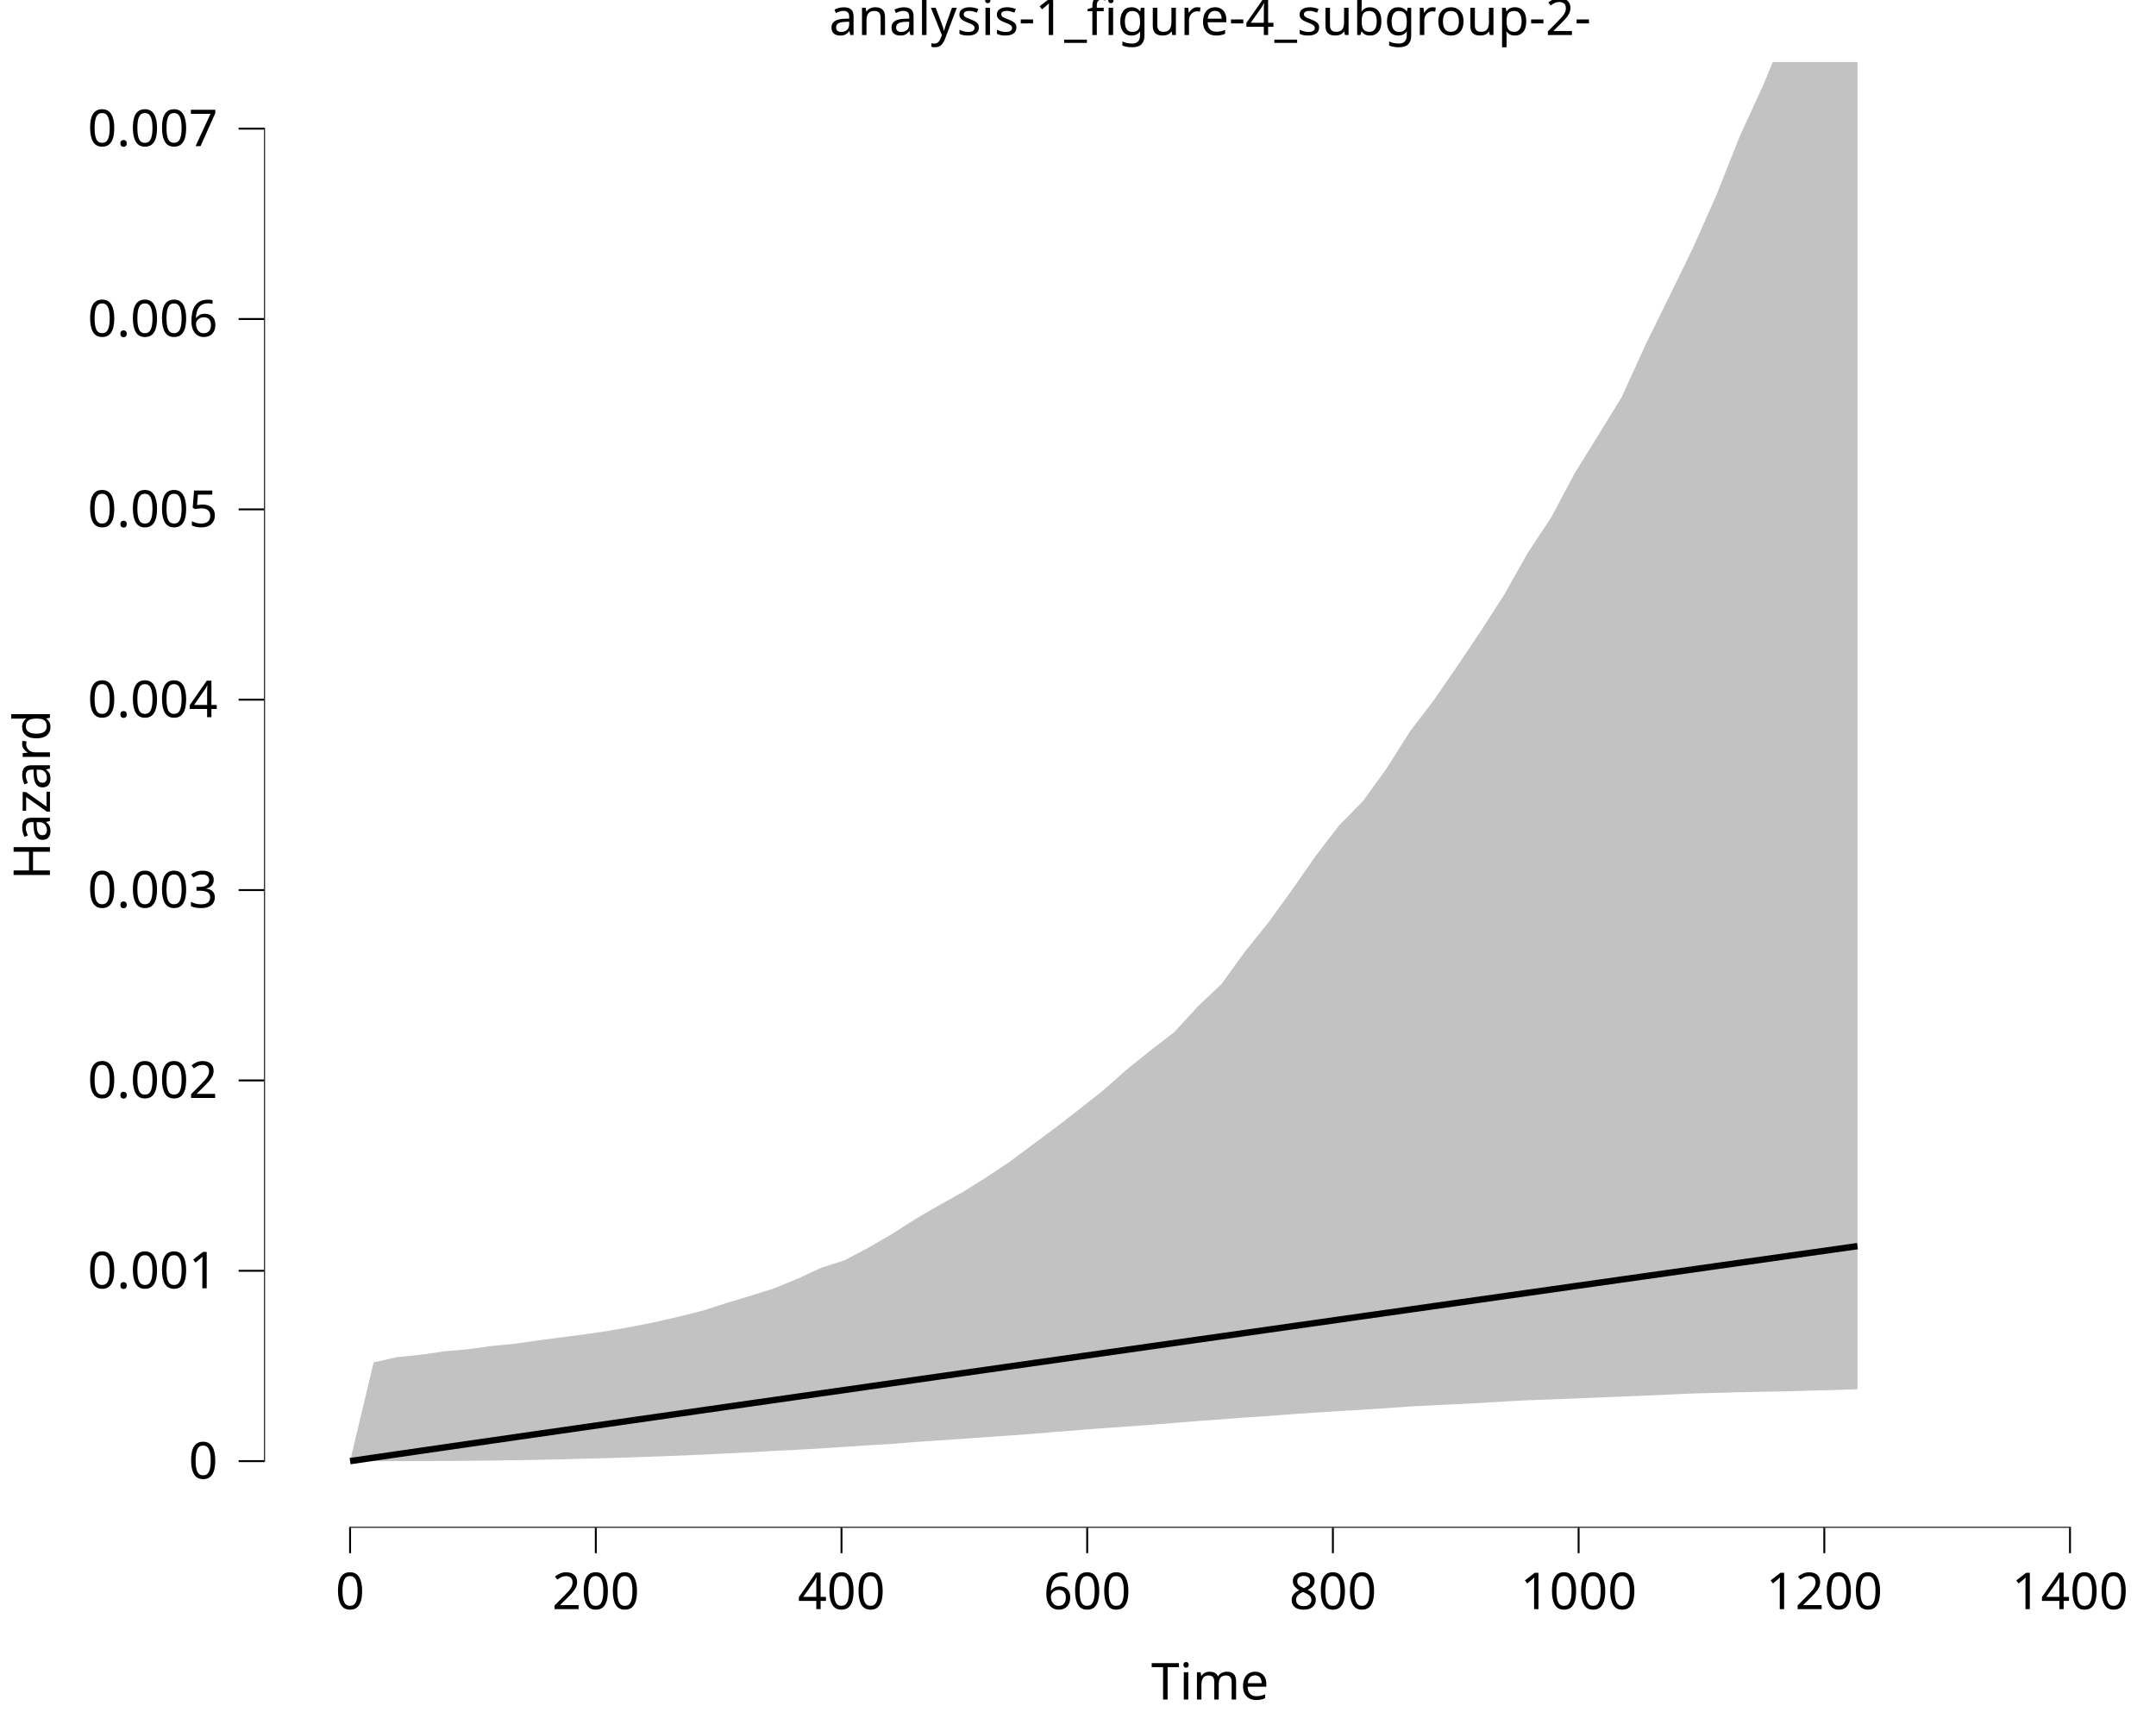
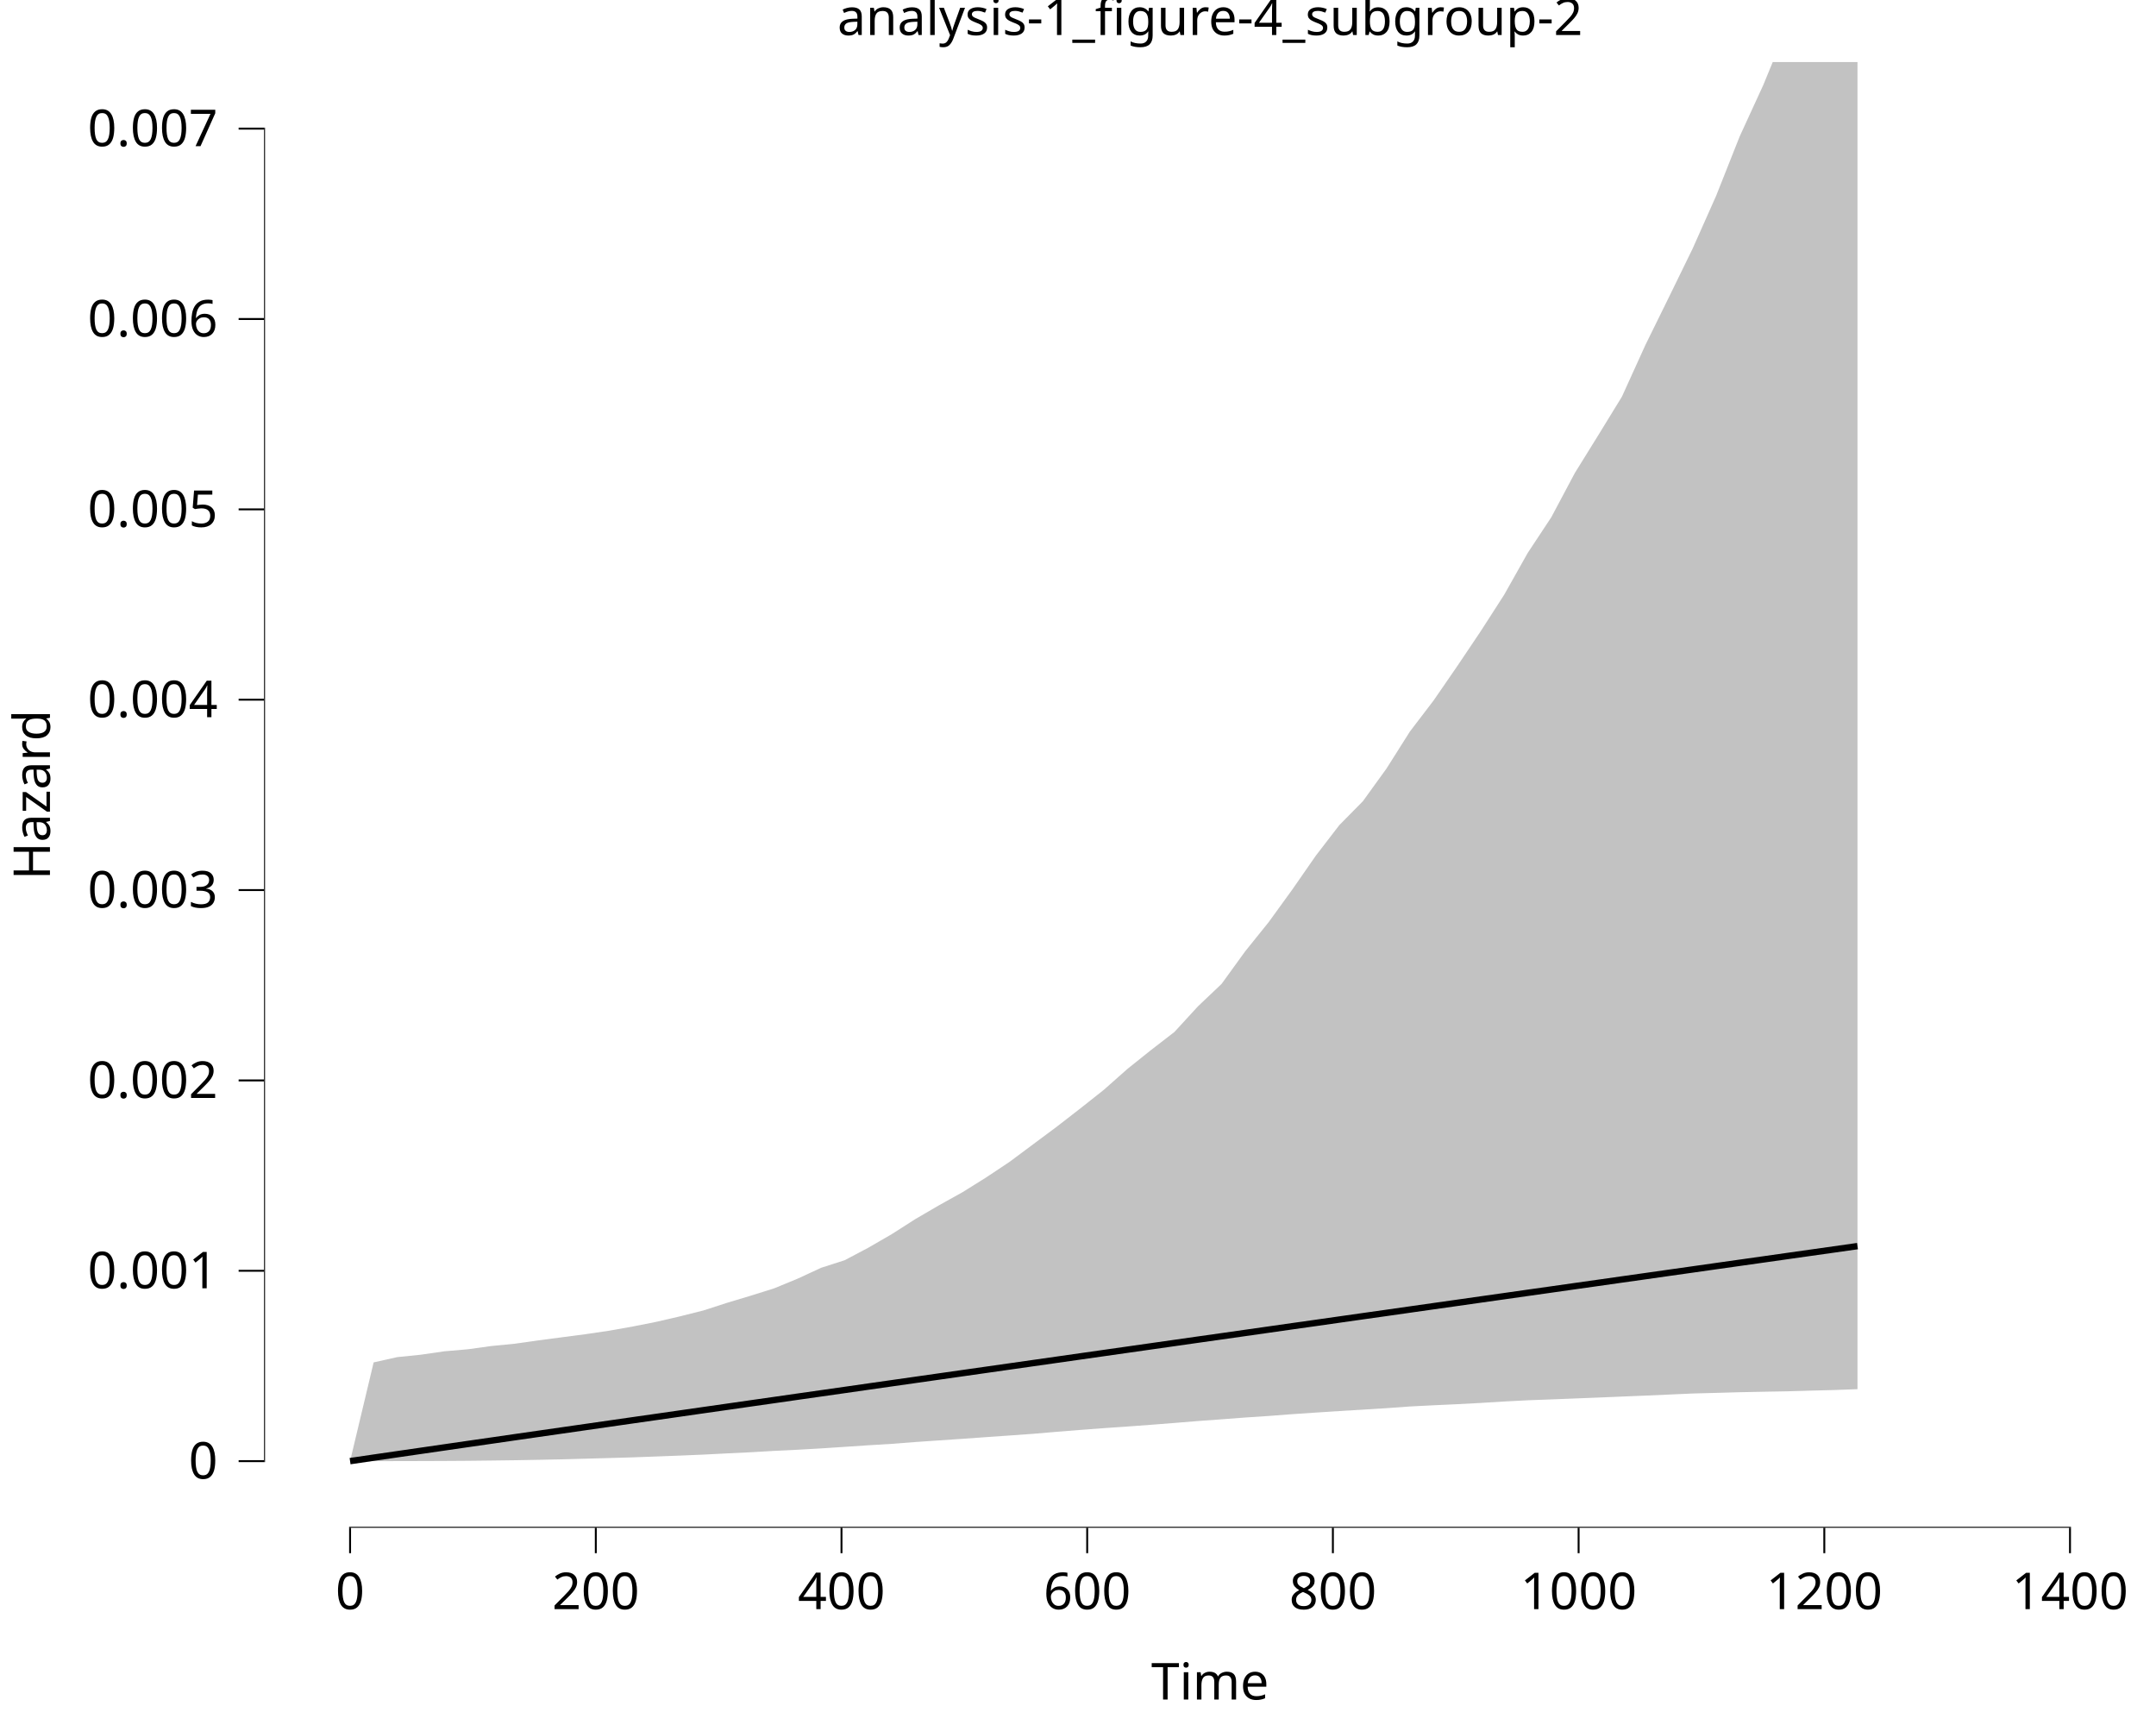
<svg xmlns="http://www.w3.org/2000/svg" class="svglite" data-engine-version="2.0" width="720.00pt" height="576.00pt" viewBox="0 0 720.00 576.00">
  <defs>
    <style type="text/css">
    .svglite line, .svglite polyline, .svglite polygon, .svglite path, .svglite rect, .svglite circle {
      fill: none;
      stroke: #000000;
      stroke-linecap: round;
      stroke-linejoin: round;
      stroke-miterlimit: 10.00;
    }
  </style>
  </defs>
  <rect width="100%" height="100%" style="stroke: none; fill: #FFFFFF;" />
  <defs>
    <clipPath id="cpMC4wMHw3MjAuMDB8MC4wMHw1NzYuMDA=">
      <rect x="0.00" y="0.00" width="720.00" height="576.00" />
    </clipPath>
  </defs>
  <g clip-path="url(#cpMC4wMHw3MjAuMDB8MC4wMHw1NzYuMDA=)">
    <rect x="0.00" y="0.00" width="720.00" height="576.00" style="stroke-width: 10.67; stroke: none;" />
  </g>
  <defs>
    <clipPath id="cpODguMTl8NzIwLjAwfDIwLjcxfDUxMC4xNA==">
      <rect x="88.19" y="20.71" width="631.81" height="489.43" />
    </clipPath>
  </defs>
  <g clip-path="url(#cpODguMTl8NzIwLjAwfDIwLjcxfDUxMC4xNA==)">
    <rect x="88.19" y="20.71" width="631.81" height="489.43" style="stroke-width: 10.67; stroke: none;" />
    <polygon points="116.91,487.89 124.78,454.92 132.64,453.16 140.51,452.36 148.38,451.22 156.24,450.54 164.11,449.45 171.97,448.68 179.84,447.56 187.70,446.53 195.57,445.50 203.43,444.34 211.30,442.94 219.16,441.38 227.03,439.56 234.90,437.58 242.76,435.04 250.63,432.67 258.49,430.21 266.36,426.97 274.22,423.33 282.09,420.80 289.95,416.64 297.82,412.09 305.69,407.06 313.55,402.48 321.42,398.10 329.28,393.19 337.15,387.95 345.01,382.10 352.88,376.24 360.74,370.15 368.61,363.92 376.48,356.95 384.34,350.66 392.21,344.58 400.07,336.02 407.94,328.55 415.80,317.70 423.67,307.92 431.53,297.08 439.40,285.75 447.26,275.53 455.13,267.55 463.00,256.66 470.86,244.24 478.73,233.93 486.59,222.52 494.46,210.81 502.32,198.60 510.19,184.62 518.05,172.73 525.92,157.94 533.79,145.25 541.65,132.44 549.52,115.12 557.38,99.15 565.25,83.03 573.11,65.37 580.98,45.53 588.84,28.42 596.71,9.28 604.57,-6.36 612.44,-25.44 620.31,-48.07 620.31,463.86 612.44,464.15 604.57,464.35 596.71,464.58 588.84,464.72 580.98,464.88 573.11,465.10 565.25,465.31 557.38,465.66 549.52,466.01 541.65,466.33 533.79,466.66 525.92,466.97 518.05,467.28 510.19,467.57 502.32,467.98 494.46,468.46 486.59,468.88 478.73,469.24 470.86,469.64 463.00,470.21 455.13,470.69 447.26,471.17 439.40,471.68 431.53,472.21 423.67,472.81 415.80,473.33 407.94,473.93 400.07,474.50 392.21,475.14 384.34,475.76 376.48,476.34 368.61,476.88 360.74,477.47 352.88,478.10 345.01,478.77 337.15,479.33 329.28,479.88 321.42,480.44 313.55,480.97 305.69,481.51 297.82,482.12 289.95,482.60 282.09,483.12 274.22,483.64 266.36,484.09 258.49,484.47 250.63,484.93 242.76,485.31 234.90,485.71 227.03,486.04 219.16,486.34 211.30,486.63 203.43,486.86 195.57,487.07 187.70,487.29 179.84,487.45 171.97,487.59 164.11,487.69 156.24,487.78 148.38,487.83 140.51,487.86 132.64,487.88 124.78,487.89 116.91,487.89 " style="stroke-width: 0.00; stroke: none; stroke-linecap: butt; fill: #333333; fill-opacity: 0.30;" />
    <polyline points="116.91,487.89 124.78,454.92 132.64,453.16 140.51,452.36 148.38,451.22 156.24,450.54 164.11,449.45 171.97,448.68 179.84,447.56 187.70,446.53 195.57,445.50 203.43,444.34 211.30,442.94 219.16,441.38 227.03,439.56 234.90,437.58 242.76,435.04 250.63,432.67 258.49,430.21 266.36,426.97 274.22,423.33 282.09,420.80 289.95,416.64 297.82,412.09 305.69,407.06 313.55,402.48 321.42,398.10 329.28,393.19 337.15,387.95 345.01,382.10 352.88,376.24 360.74,370.15 368.61,363.92 376.48,356.95 384.34,350.66 392.21,344.58 400.07,336.02 407.94,328.55 415.80,317.70 423.67,307.92 431.53,297.08 439.40,285.75 447.26,275.53 455.13,267.55 463.00,256.66 470.86,244.24 478.73,233.93 486.59,222.52 494.46,210.81 502.32,198.60 510.19,184.62 518.05,172.73 525.92,157.94 533.79,145.25 541.65,132.44 549.52,115.12 557.38,99.15 565.25,83.03 573.11,65.37 580.98,45.53 588.84,28.42 596.71,9.28 604.57,-6.36 612.44,-25.44 620.31,-48.07 " style="stroke-width: 1.07; stroke: none; stroke-linecap: butt;" />
    <polyline points="620.31,463.86 612.44,464.15 604.57,464.35 596.71,464.58 588.84,464.72 580.98,464.88 573.11,465.10 565.25,465.31 557.38,465.66 549.52,466.01 541.65,466.33 533.79,466.66 525.92,466.97 518.05,467.28 510.19,467.57 502.32,467.98 494.46,468.46 486.59,468.88 478.73,469.24 470.86,469.64 463.00,470.21 455.13,470.69 447.26,471.17 439.40,471.68 431.53,472.21 423.67,472.81 415.80,473.33 407.94,473.93 400.07,474.50 392.21,475.14 384.34,475.76 376.48,476.34 368.61,476.88 360.74,477.47 352.88,478.10 345.01,478.77 337.15,479.33 329.28,479.88 321.42,480.44 313.55,480.97 305.69,481.51 297.82,482.12 289.95,482.60 282.09,483.12 274.22,483.64 266.36,484.09 258.49,484.47 250.63,484.93 242.76,485.31 234.90,485.71 227.03,486.04 219.16,486.34 211.30,486.63 203.43,486.86 195.57,487.07 187.70,487.29 179.84,487.45 171.97,487.59 164.11,487.69 156.24,487.78 148.38,487.83 140.51,487.86 132.64,487.88 124.78,487.89 116.91,487.89 " style="stroke-width: 1.07; stroke: none; stroke-linecap: butt;" />
    <polyline points="116.91,487.89 124.78,486.73 132.64,485.59 140.51,484.45 148.38,483.31 156.24,482.17 164.11,481.04 171.97,479.90 179.84,478.77 187.70,477.64 195.57,476.51 203.43,475.38 211.30,474.25 219.16,473.13 227.03,472.00 234.90,470.87 242.76,469.75 250.63,468.62 258.49,467.50 266.36,466.37 274.22,465.25 282.09,464.13 289.95,463.00 297.82,461.88 305.69,460.76 313.55,459.64 321.42,458.52 329.28,457.40 337.15,456.28 345.01,455.16 352.88,454.04 360.74,452.92 368.61,451.80 376.48,450.68 384.34,449.56 392.21,448.44 400.07,447.32 407.94,446.21 415.80,445.09 423.67,443.97 431.53,442.85 439.40,441.74 447.26,440.62 455.13,439.50 463.00,438.39 470.86,437.27 478.73,436.15 486.59,435.04 494.46,433.92 502.32,432.81 510.19,431.69 518.05,430.58 525.92,429.46 533.79,428.35 541.65,427.23 549.52,426.12 557.38,425.00 565.25,423.89 573.11,422.77 580.98,421.66 588.84,420.55 596.71,419.43 604.57,418.32 612.44,417.21 620.31,416.09 " style="stroke-width: 2.13; stroke-linecap: butt;" />
    <line x1="116.59" y1="510.14" x2="691.60" y2="510.14" style="stroke-width: 0.64; stroke-linecap: butt;" />
    <line x1="88.19" y1="488.21" x2="88.19" y2="42.64" style="stroke-width: 0.64; stroke-linecap: butt;" />
    <rect x="88.19" y="20.71" width="631.81" height="489.43" style="stroke-width: 0.00; stroke: none;" />
  </g>
  <g clip-path="url(#cpMC4wMHw3MjAuMDB8MC4wMHw1NzYuMDA=)">
    <polyline points="88.19,510.14 88.19,20.71 " style="stroke-width: 0.00; stroke: none; stroke-linecap: butt;" />
    <text x="72.72" y="493.74" text-anchor="end" style="font-size: 17.00px; font-family: sans;" textLength="9.46px" lengthAdjust="spacingAndGlyphs">0</text>
    <text x="72.72" y="430.18" text-anchor="end" style="font-size: 17.00px; font-family: sans;" textLength="42.54px" lengthAdjust="spacingAndGlyphs">0.001</text>
    <text x="72.72" y="366.62" text-anchor="end" style="font-size: 17.00px; font-family: sans;" textLength="42.54px" lengthAdjust="spacingAndGlyphs">0.002</text>
    <text x="72.72" y="303.05" text-anchor="end" style="font-size: 17.00px; font-family: sans;" textLength="42.54px" lengthAdjust="spacingAndGlyphs">0.003</text>
    <text x="72.72" y="239.49" text-anchor="end" style="font-size: 17.00px; font-family: sans;" textLength="42.54px" lengthAdjust="spacingAndGlyphs">0.004</text>
    <text x="72.72" y="175.93" text-anchor="end" style="font-size: 17.00px; font-family: sans;" textLength="42.54px" lengthAdjust="spacingAndGlyphs">0.005</text>
    <text x="72.72" y="112.37" text-anchor="end" style="font-size: 17.00px; font-family: sans;" textLength="42.54px" lengthAdjust="spacingAndGlyphs">0.006</text>
    <text x="72.72" y="48.80" text-anchor="end" style="font-size: 17.00px; font-family: sans;" textLength="42.54px" lengthAdjust="spacingAndGlyphs">0.007</text>
    <polyline points="79.69,487.89 88.19,487.89 " style="stroke-width: 0.64; stroke-linecap: butt;" />
    <polyline points="79.69,424.33 88.19,424.33 " style="stroke-width: 0.64; stroke-linecap: butt;" />
    <polyline points="79.69,360.77 88.19,360.77 " style="stroke-width: 0.64; stroke-linecap: butt;" />
    <polyline points="79.69,297.21 88.19,297.21 " style="stroke-width: 0.64; stroke-linecap: butt;" />
    <polyline points="79.69,233.64 88.19,233.64 " style="stroke-width: 0.64; stroke-linecap: butt;" />
    <polyline points="79.69,170.08 88.19,170.08 " style="stroke-width: 0.64; stroke-linecap: butt;" />
    <polyline points="79.69,106.52 88.19,106.52 " style="stroke-width: 0.64; stroke-linecap: butt;" />
    <polyline points="79.69,42.95 88.19,42.95 " style="stroke-width: 0.64; stroke-linecap: butt;" />
    <polyline points="88.19,510.14 720.00,510.14 " style="stroke-width: 0.00; stroke: none; stroke-linecap: butt;" />
    <polyline points="116.91,518.64 116.91,510.14 " style="stroke-width: 0.64; stroke-linecap: butt;" />
    <polyline points="198.97,518.64 198.97,510.14 " style="stroke-width: 0.64; stroke-linecap: butt;" />
    <polyline points="281.02,518.64 281.02,510.14 " style="stroke-width: 0.64; stroke-linecap: butt;" />
    <polyline points="363.07,518.64 363.07,510.14 " style="stroke-width: 0.64; stroke-linecap: butt;" />
    <polyline points="445.12,518.64 445.12,510.14 " style="stroke-width: 0.64; stroke-linecap: butt;" />
    <polyline points="527.18,518.64 527.18,510.14 " style="stroke-width: 0.64; stroke-linecap: butt;" />
    <polyline points="609.23,518.64 609.23,510.14 " style="stroke-width: 0.64; stroke-linecap: butt;" />
    <polyline points="691.28,518.64 691.28,510.14 " style="stroke-width: 0.64; stroke-linecap: butt;" />
    <text x="116.91" y="537.32" text-anchor="middle" style="font-size: 17.00px; font-family: sans;" textLength="9.46px" lengthAdjust="spacingAndGlyphs">0</text>
    <text x="198.97" y="537.32" text-anchor="middle" style="font-size: 17.00px; font-family: sans;" textLength="28.37px" lengthAdjust="spacingAndGlyphs">200</text>
    <text x="281.02" y="537.32" text-anchor="middle" style="font-size: 17.00px; font-family: sans;" textLength="28.37px" lengthAdjust="spacingAndGlyphs">400</text>
    <text x="363.07" y="537.32" text-anchor="middle" style="font-size: 17.00px; font-family: sans;" textLength="28.37px" lengthAdjust="spacingAndGlyphs">600</text>
    <text x="445.12" y="537.32" text-anchor="middle" style="font-size: 17.00px; font-family: sans;" textLength="28.37px" lengthAdjust="spacingAndGlyphs">800</text>
    <text x="527.18" y="537.32" text-anchor="middle" style="font-size: 17.00px; font-family: sans;" textLength="37.82px" lengthAdjust="spacingAndGlyphs">1000</text>
    <text x="609.23" y="537.32" text-anchor="middle" style="font-size: 17.00px; font-family: sans;" textLength="37.82px" lengthAdjust="spacingAndGlyphs">1200</text>
    <text x="691.28" y="537.32" text-anchor="middle" style="font-size: 17.00px; font-family: sans;" textLength="37.82px" lengthAdjust="spacingAndGlyphs">1400</text>
    <text x="404.10" y="567.49" text-anchor="middle" style="font-size: 17.00px; font-family: sans;" textLength="37.78px" lengthAdjust="spacingAndGlyphs">Time</text>
    <text transform="translate(16.68,265.42) rotate(-90)" text-anchor="middle" style="font-size: 17.00px; font-family: sans;" textLength="54.81px" lengthAdjust="spacingAndGlyphs">Hazard</text>
-     <text x="404.10" y="11.70" text-anchor="middle" style="font-size: 17.00px; font-family: sans;" textLength="244.78px" lengthAdjust="spacingAndGlyphs">analysis-1_figure-4_subgroup-2-</text>
+     <text x="404.10" y="11.70" text-anchor="middle" style="font-size: 17.00px; font-family: sans;" textLength="239.12px" lengthAdjust="spacingAndGlyphs">analysis-1_figure-4_subgroup-2</text>
  </g>
</svg>
